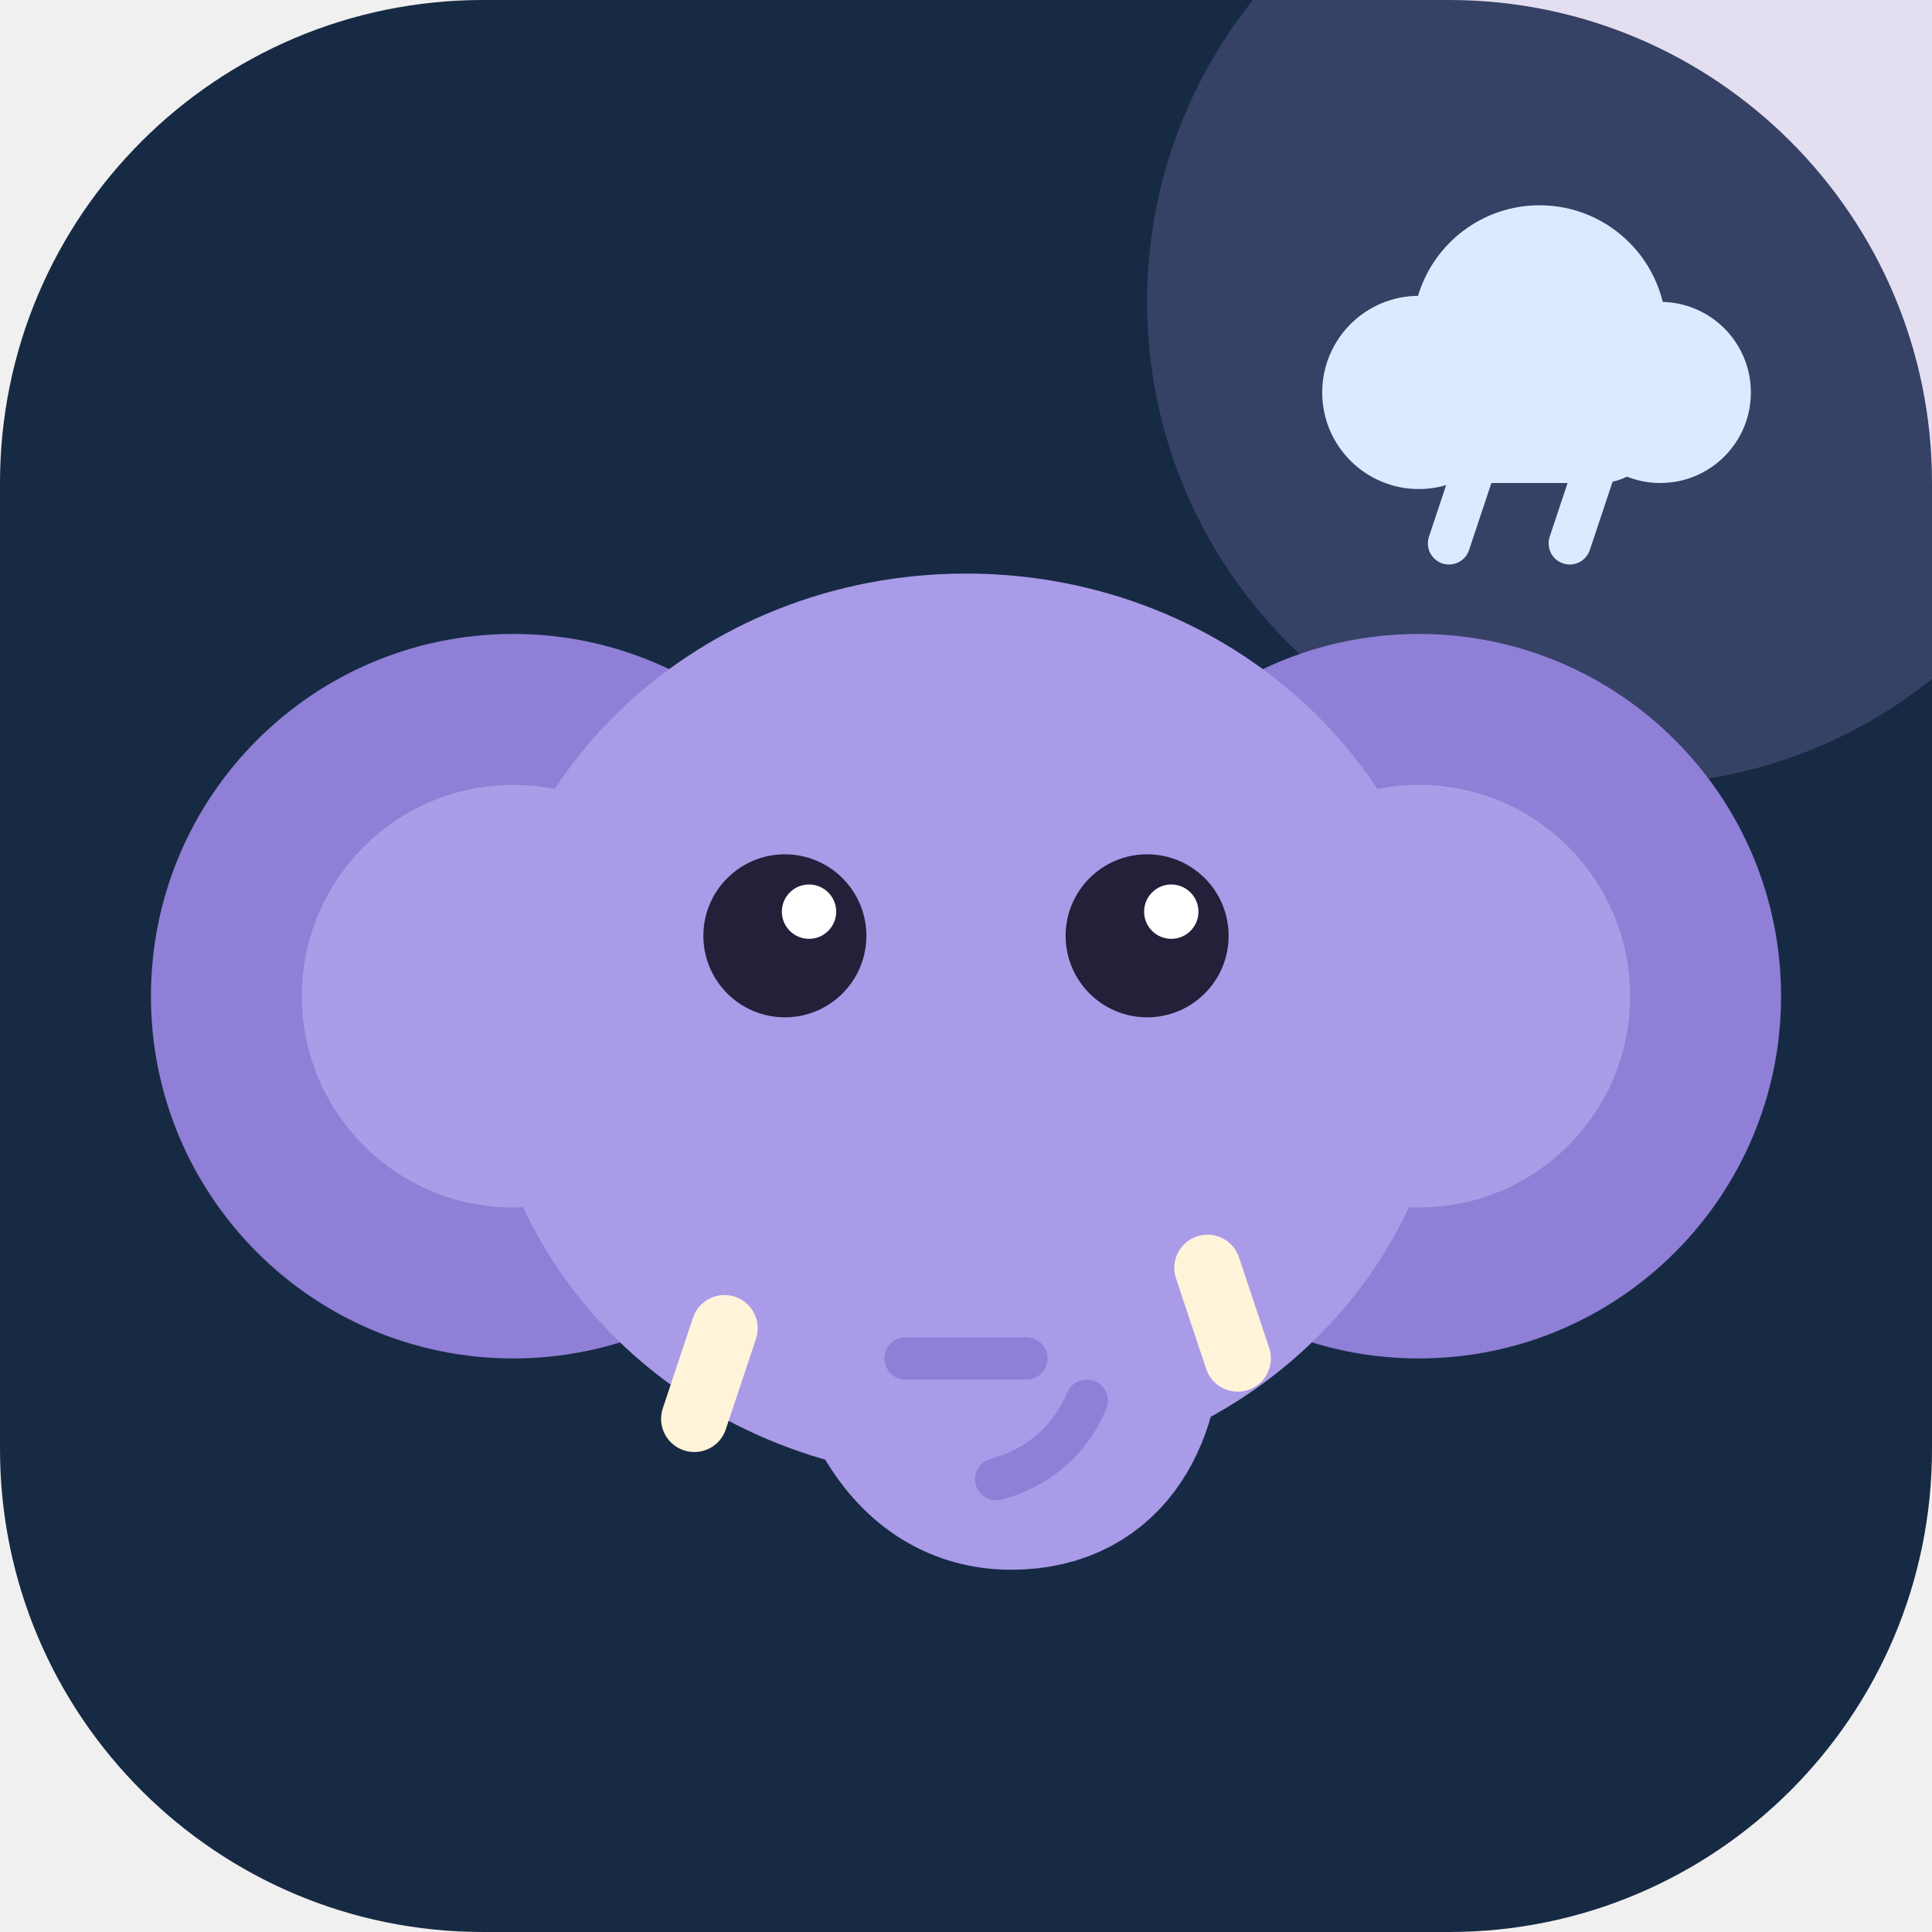
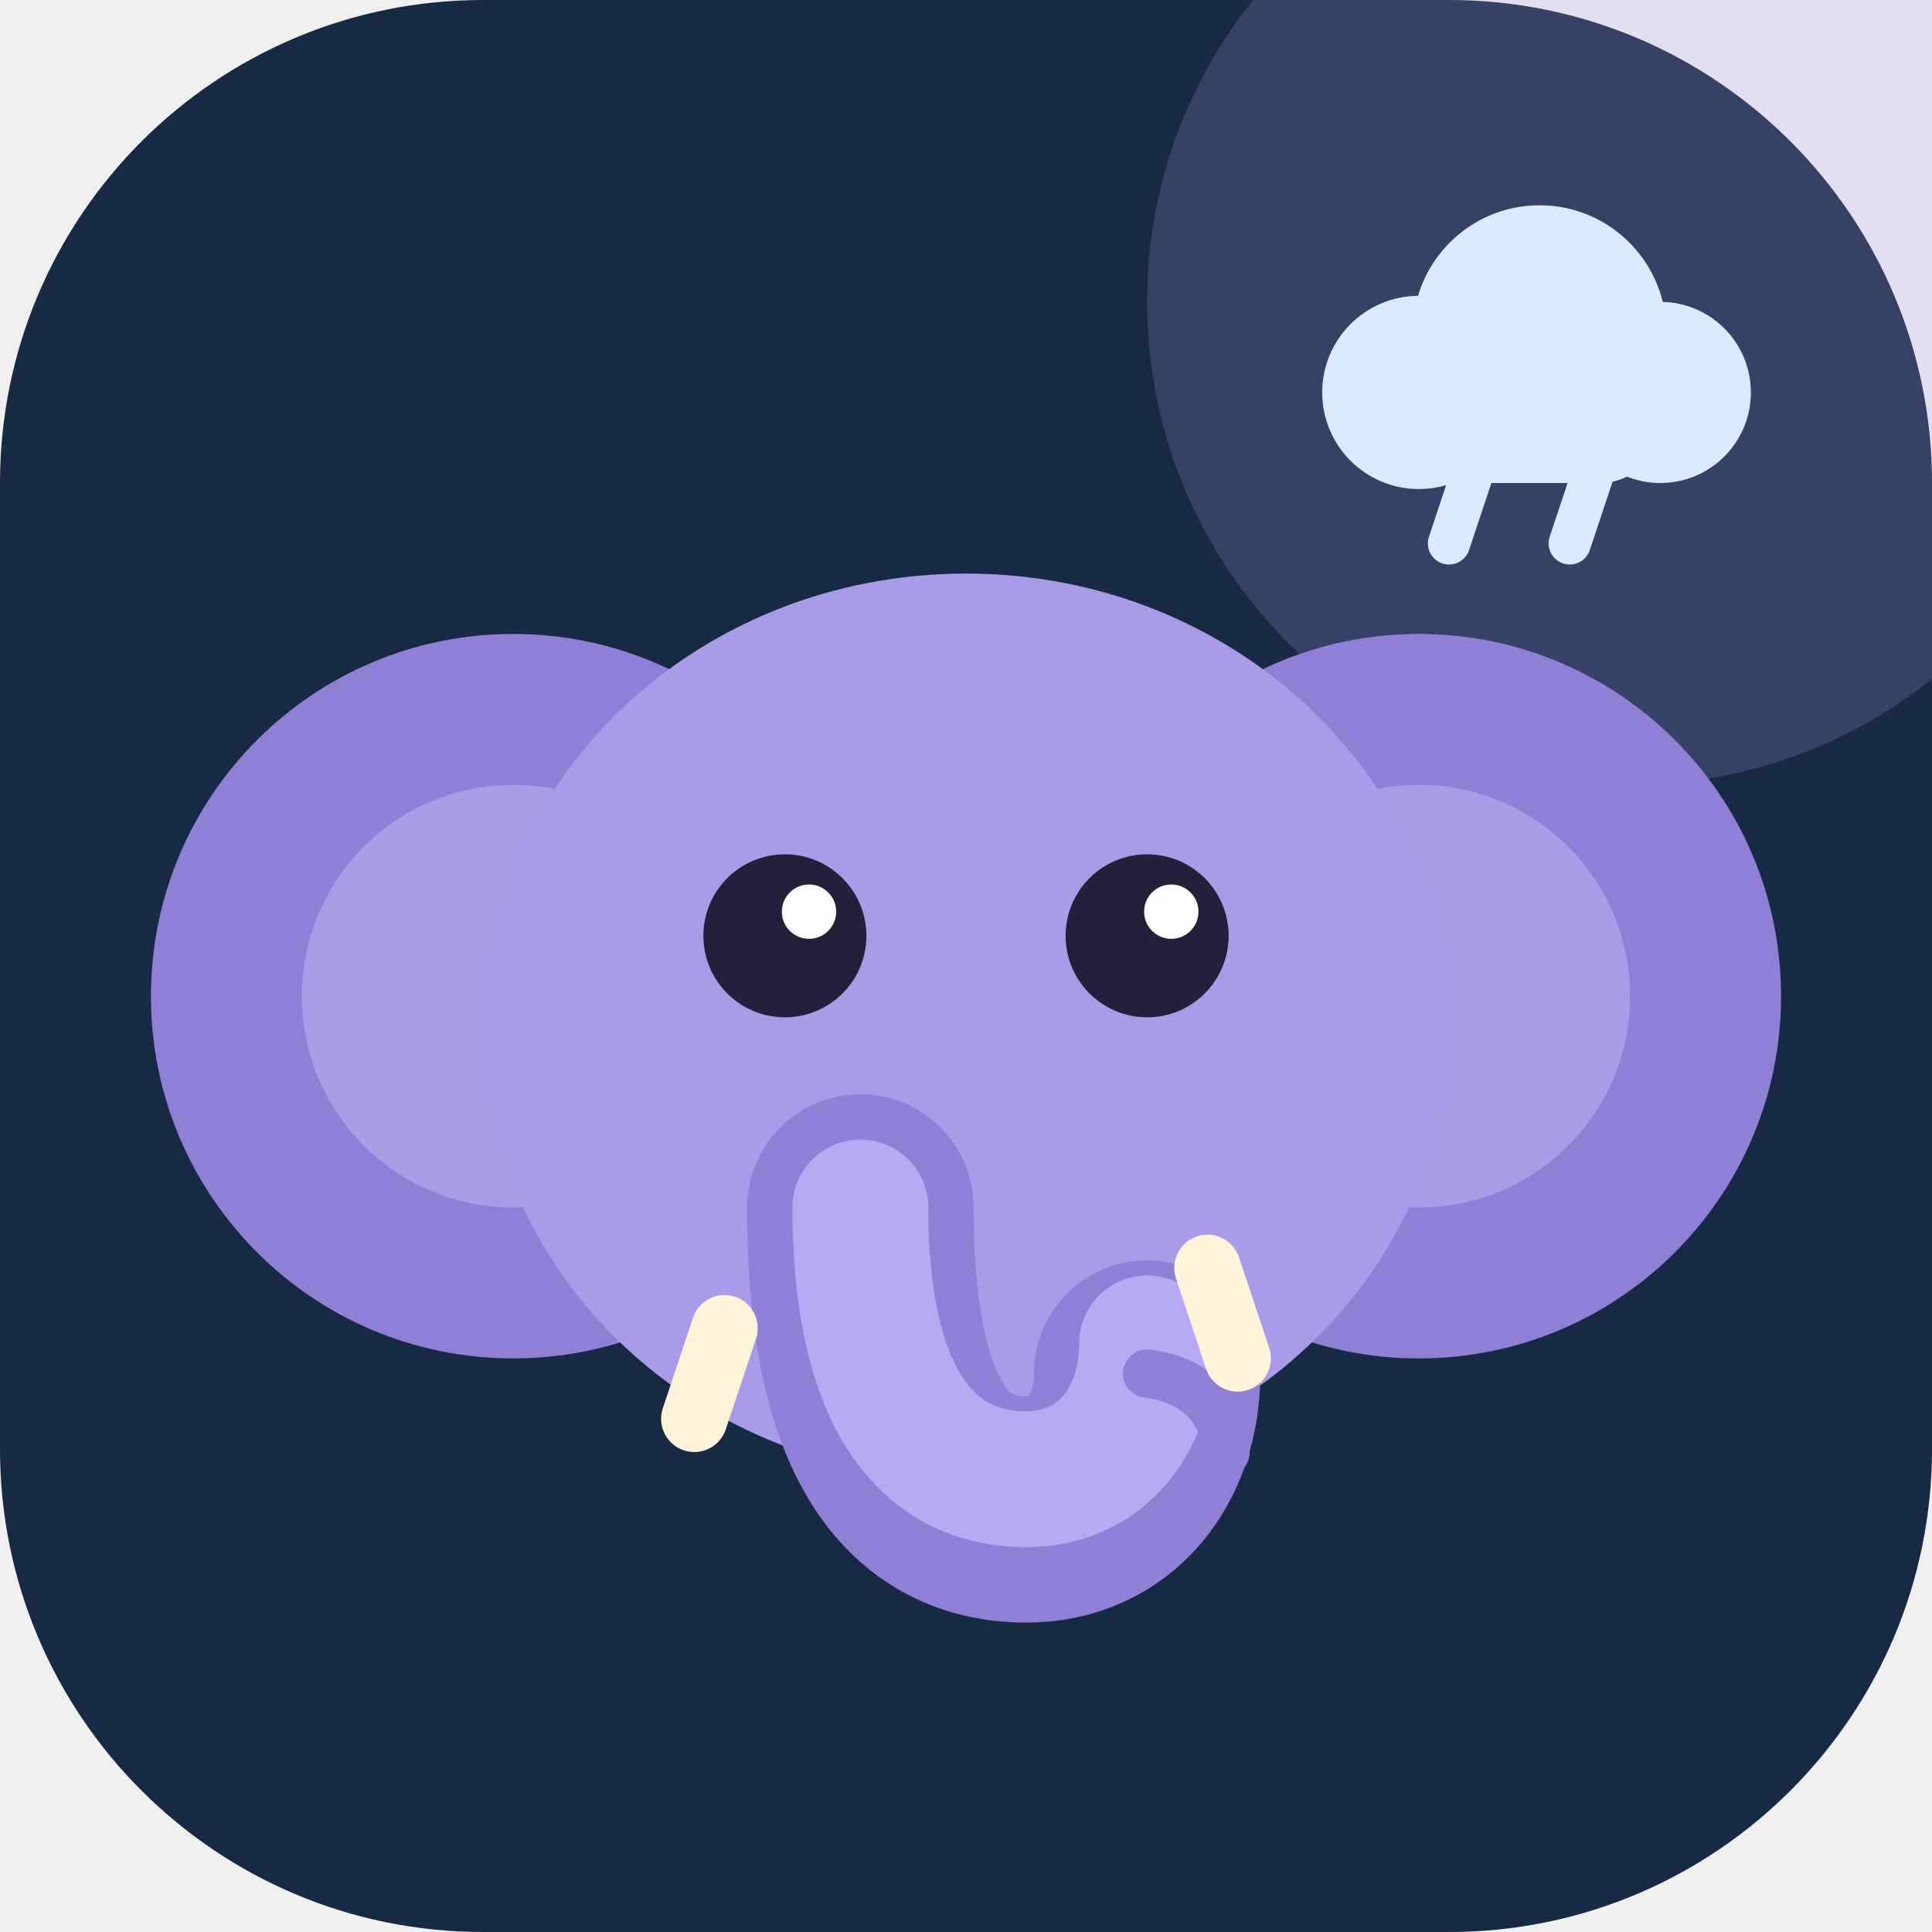
<svg xmlns="http://www.w3.org/2000/svg" viewBox="0 0 64 64" role="img" aria-label="Memory elephant mascot">
  <rect width="64" height="64" rx="16" fill="#172a44" />
  <circle cx="54" cy="10" r="16" fill="#b49bf0" opacity=".2" />
  <circle cx="17" cy="33" r="12" fill="#8f7fd6" />
  <circle cx="47" cy="33" r="12" fill="#8f7fd6" />
  <circle cx="17" cy="33" r="7" fill="#c3b4f5" opacity=".55" />
  <circle cx="47" cy="33" r="7" fill="#c3b4f5" opacity=".55" />
  <ellipse cx="32" cy="34" rx="16" ry="15" fill="#a99be8" />
  <circle cx="26" cy="31" r="2.7" fill="#251f3a" />
  <circle cx="38" cy="31" r="2.7" fill="#251f3a" />
  <circle cx="26.8" cy="30.2" r=".9" fill="#fff" />
  <circle cx="38.8" cy="30.2" r=".9" fill="#fff" />
-   <path d="M28.5 40c0 6 2 9 5 9s4-2.5 4-5" fill="none" stroke="#a99be8" stroke-width="6" stroke-linecap="round" />
-   <path d="M30 45h4" stroke="#8f7fd6" stroke-width="1.4" stroke-linecap="round" />
-   <path d="M33 49c1.5-.4 2.5-1.4 3-2.6" fill="none" stroke="#8f7fd6" stroke-width="1.4" stroke-linecap="round" />
+   <path d="M28.5 40c0 7 2 10 5.5 10 2.5 0 4-2 4-4.5" fill="none" stroke="#8f7fd6" stroke-width="7.5" stroke-linecap="round" />
+   <path d="M28.5 40c0 6 2 9 5.5 9 2.5 0 4-2 4-4.5" fill="none" stroke="#b7aaf2" stroke-width="4.5" stroke-linecap="round" />
+   <path d="M38 45.5c1.6.2 2.6 1.2 2.6 2.6" fill="none" stroke="#8f7fd6" stroke-width="1.6" stroke-linecap="round" />
  <path d="M24 44l-1 3M40 42l1 3" stroke="#fff4d9" stroke-width="2.2" stroke-linecap="round" />
  <g fill="#dceaff">
    <circle cx="47" cy="13" r="3.2" />
    <circle cx="51" cy="11" r="4.2" />
    <circle cx="55" cy="13" r="3" />
    <rect x="47" y="12" width="8" height="4" rx="2" />
  </g>
  <path d="M49 15l-1 3M53 15l-1 3" stroke="#dceaff" stroke-width="1.4" stroke-linecap="round" />
</svg>
